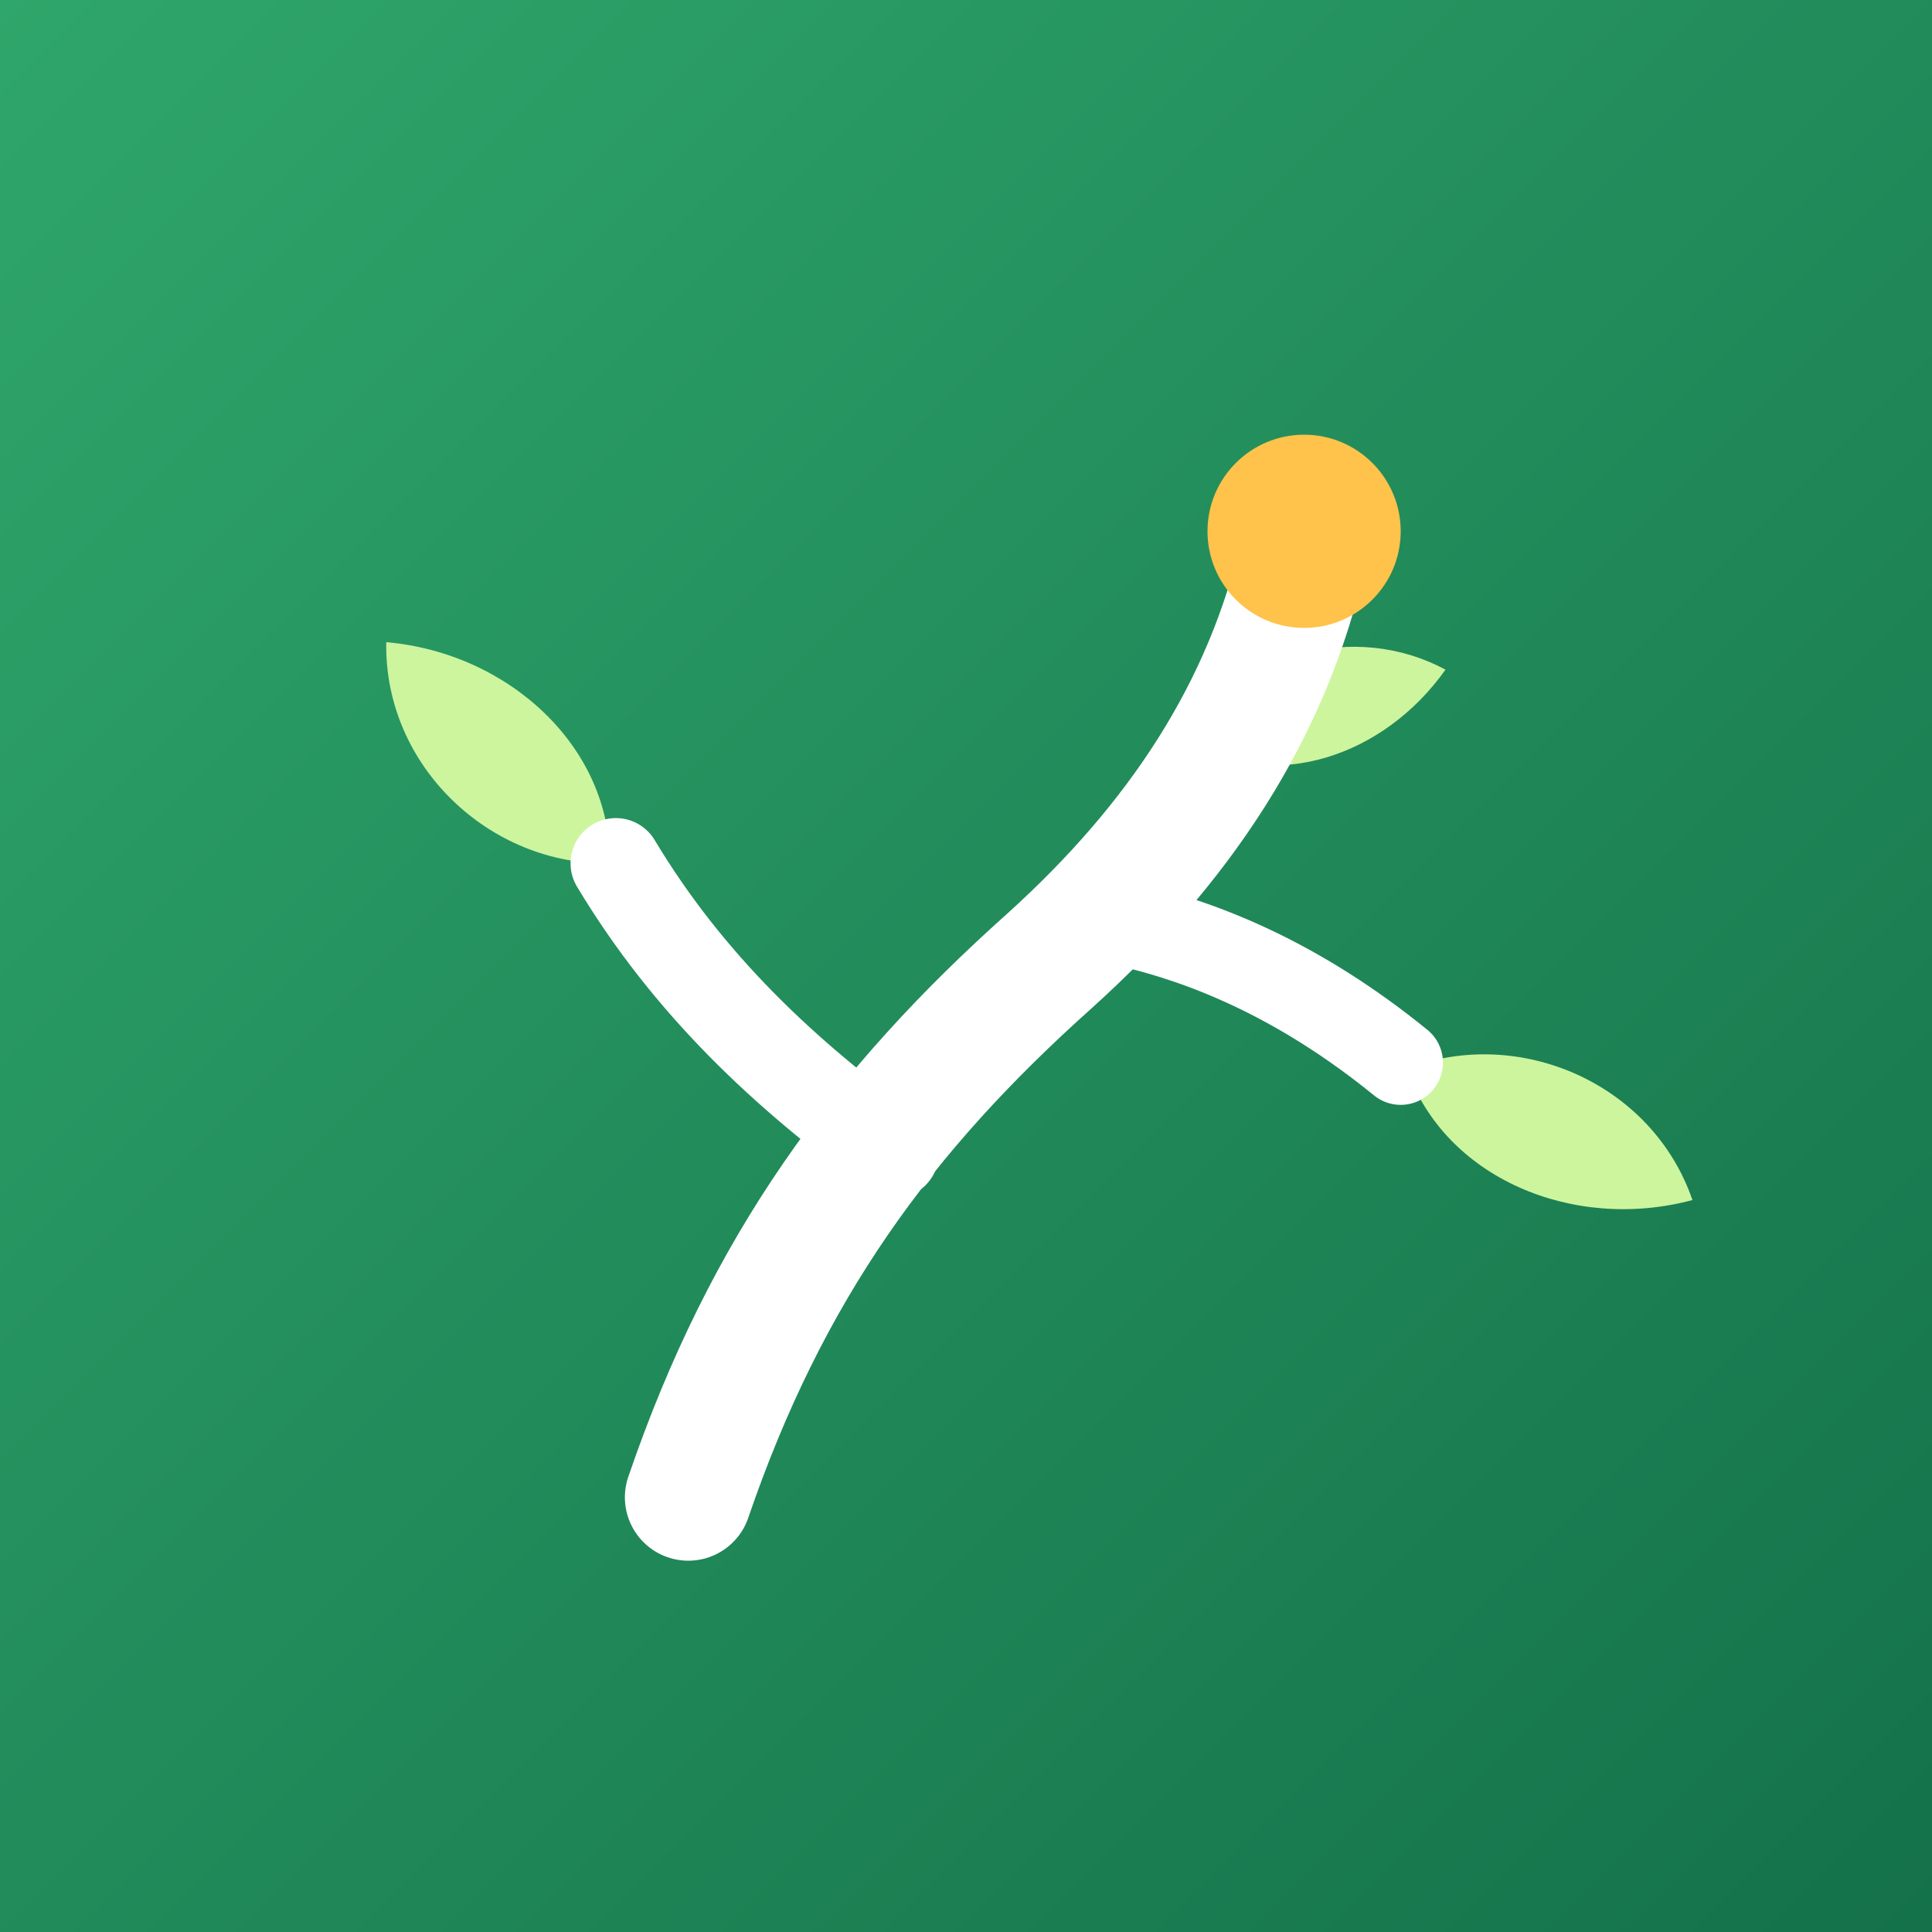
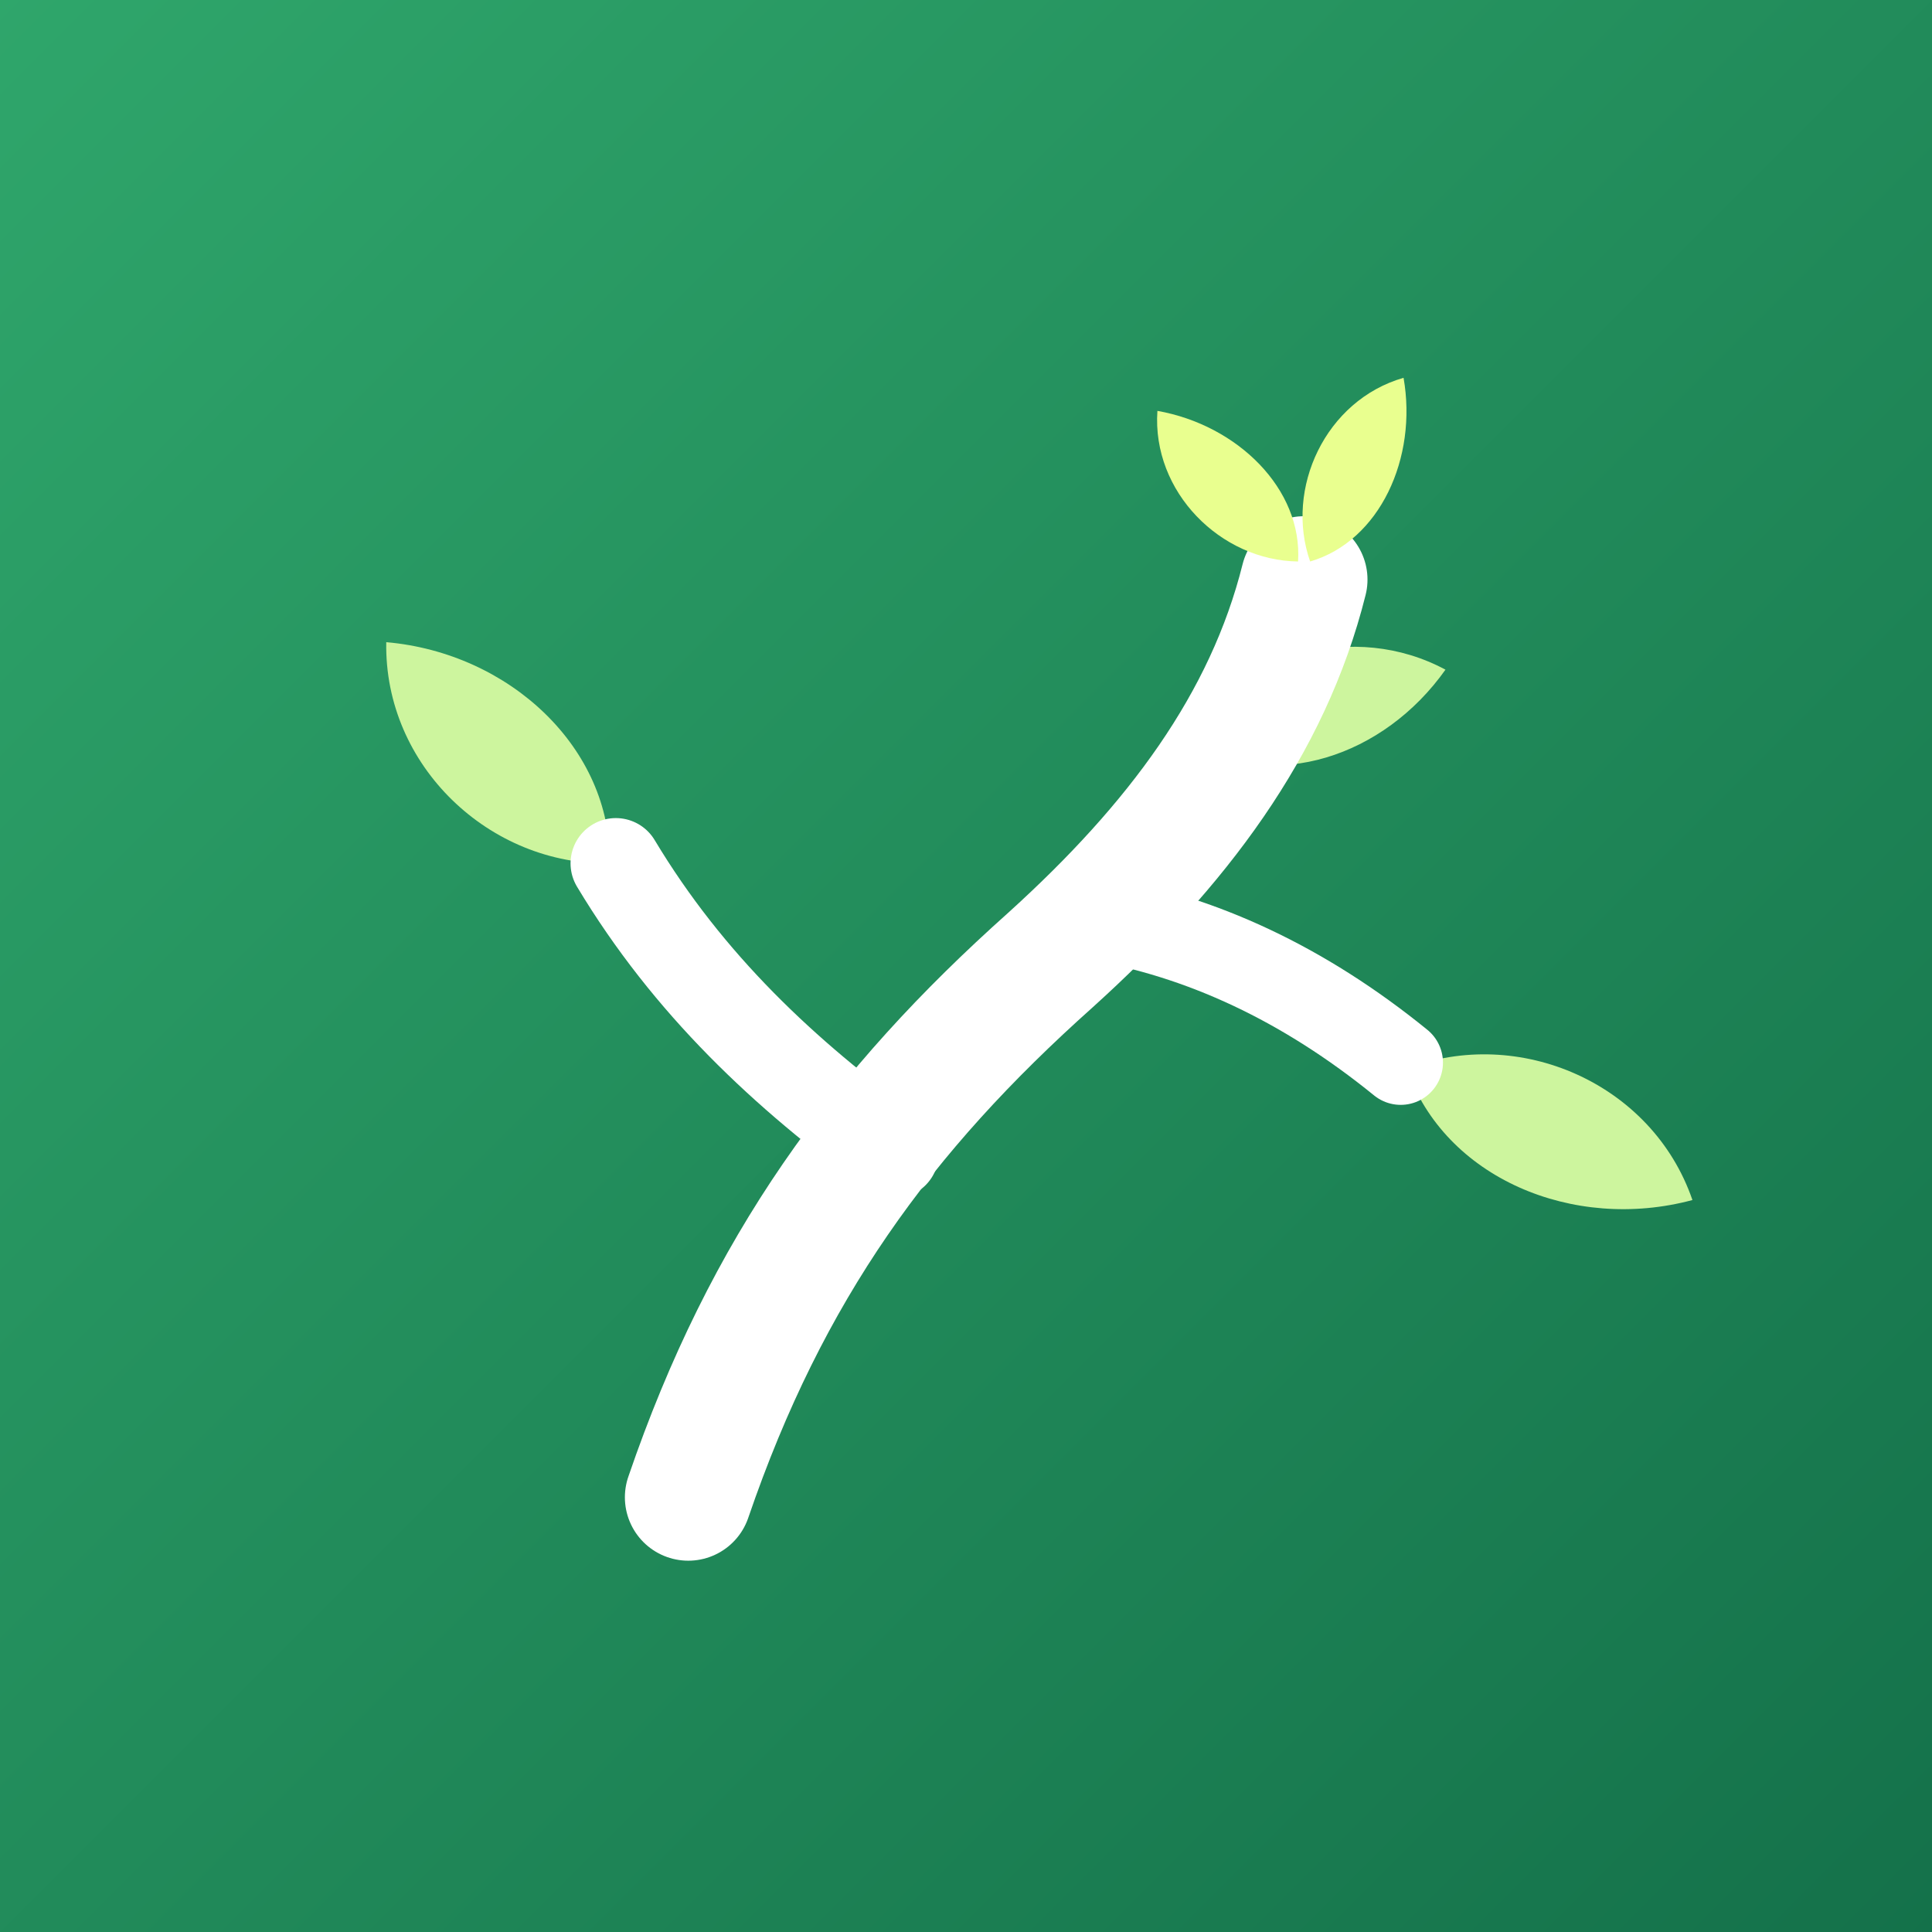
<svg xmlns="http://www.w3.org/2000/svg" viewBox="0 0 512 512">
  <defs>
    <linearGradient id="bg" x1="0" y1="0" x2="1" y2="1">
      <stop offset="0" stop-color="#2FA66B" />
      <stop offset="1" stop-color="#14714A" />
    </linearGradient>
  </defs>
  <rect width="512" height="512" rx="0" fill="url(#bg)" />
  <g transform="translate(51.2 51.2) scale(0.8)">
    <g fill="#CDF59E">
      <path d="M0 0C26-30 74-34 104-6C74 22 28 26 0 0Z" transform="translate(138 222) rotate(-132)" />
      <path d="M0 0C26-30 74-34 104-6C74 22 28 26 0 0Z" transform="translate(402 290) rotate(28)" />
      <path d="M0 0C22-26 62-28 88-6C62 18 24 22 0 0Z" transform="translate(330 182) rotate(-12)" />
    </g>
    <g fill="none" stroke="#fff" stroke-linecap="round" stroke-linejoin="round">
-       <path d="M164 432C190 356 228 304 284 254C326 216 356 172 368 118" stroke-width="42" />
+       <path d="M164 432C190 356 228 304 284 254C326 216 356 176 368 128" stroke-width="42" />
      <path d="M232 318C196 292 164 262 140 222" stroke-width="30" />
      <path d="M298 240C334 246 368 262 400 288" stroke-width="28" />
    </g>
-     <circle cx="368" cy="112" r="32" fill="#FFC24B" />
+     <g fill="#E9FF8F">
+       <path d="M0 0C16-20 48-24 68-6C48 12 18 16 0 0Z" transform="translate(366 122) rotate(-128)" />
+       <path d="M0 0C16-20 48-24 68-6C48 12 18 16 0 0Z" transform="translate(370 122) rotate(-58)" />
+     </g>
  </g>
</svg>
